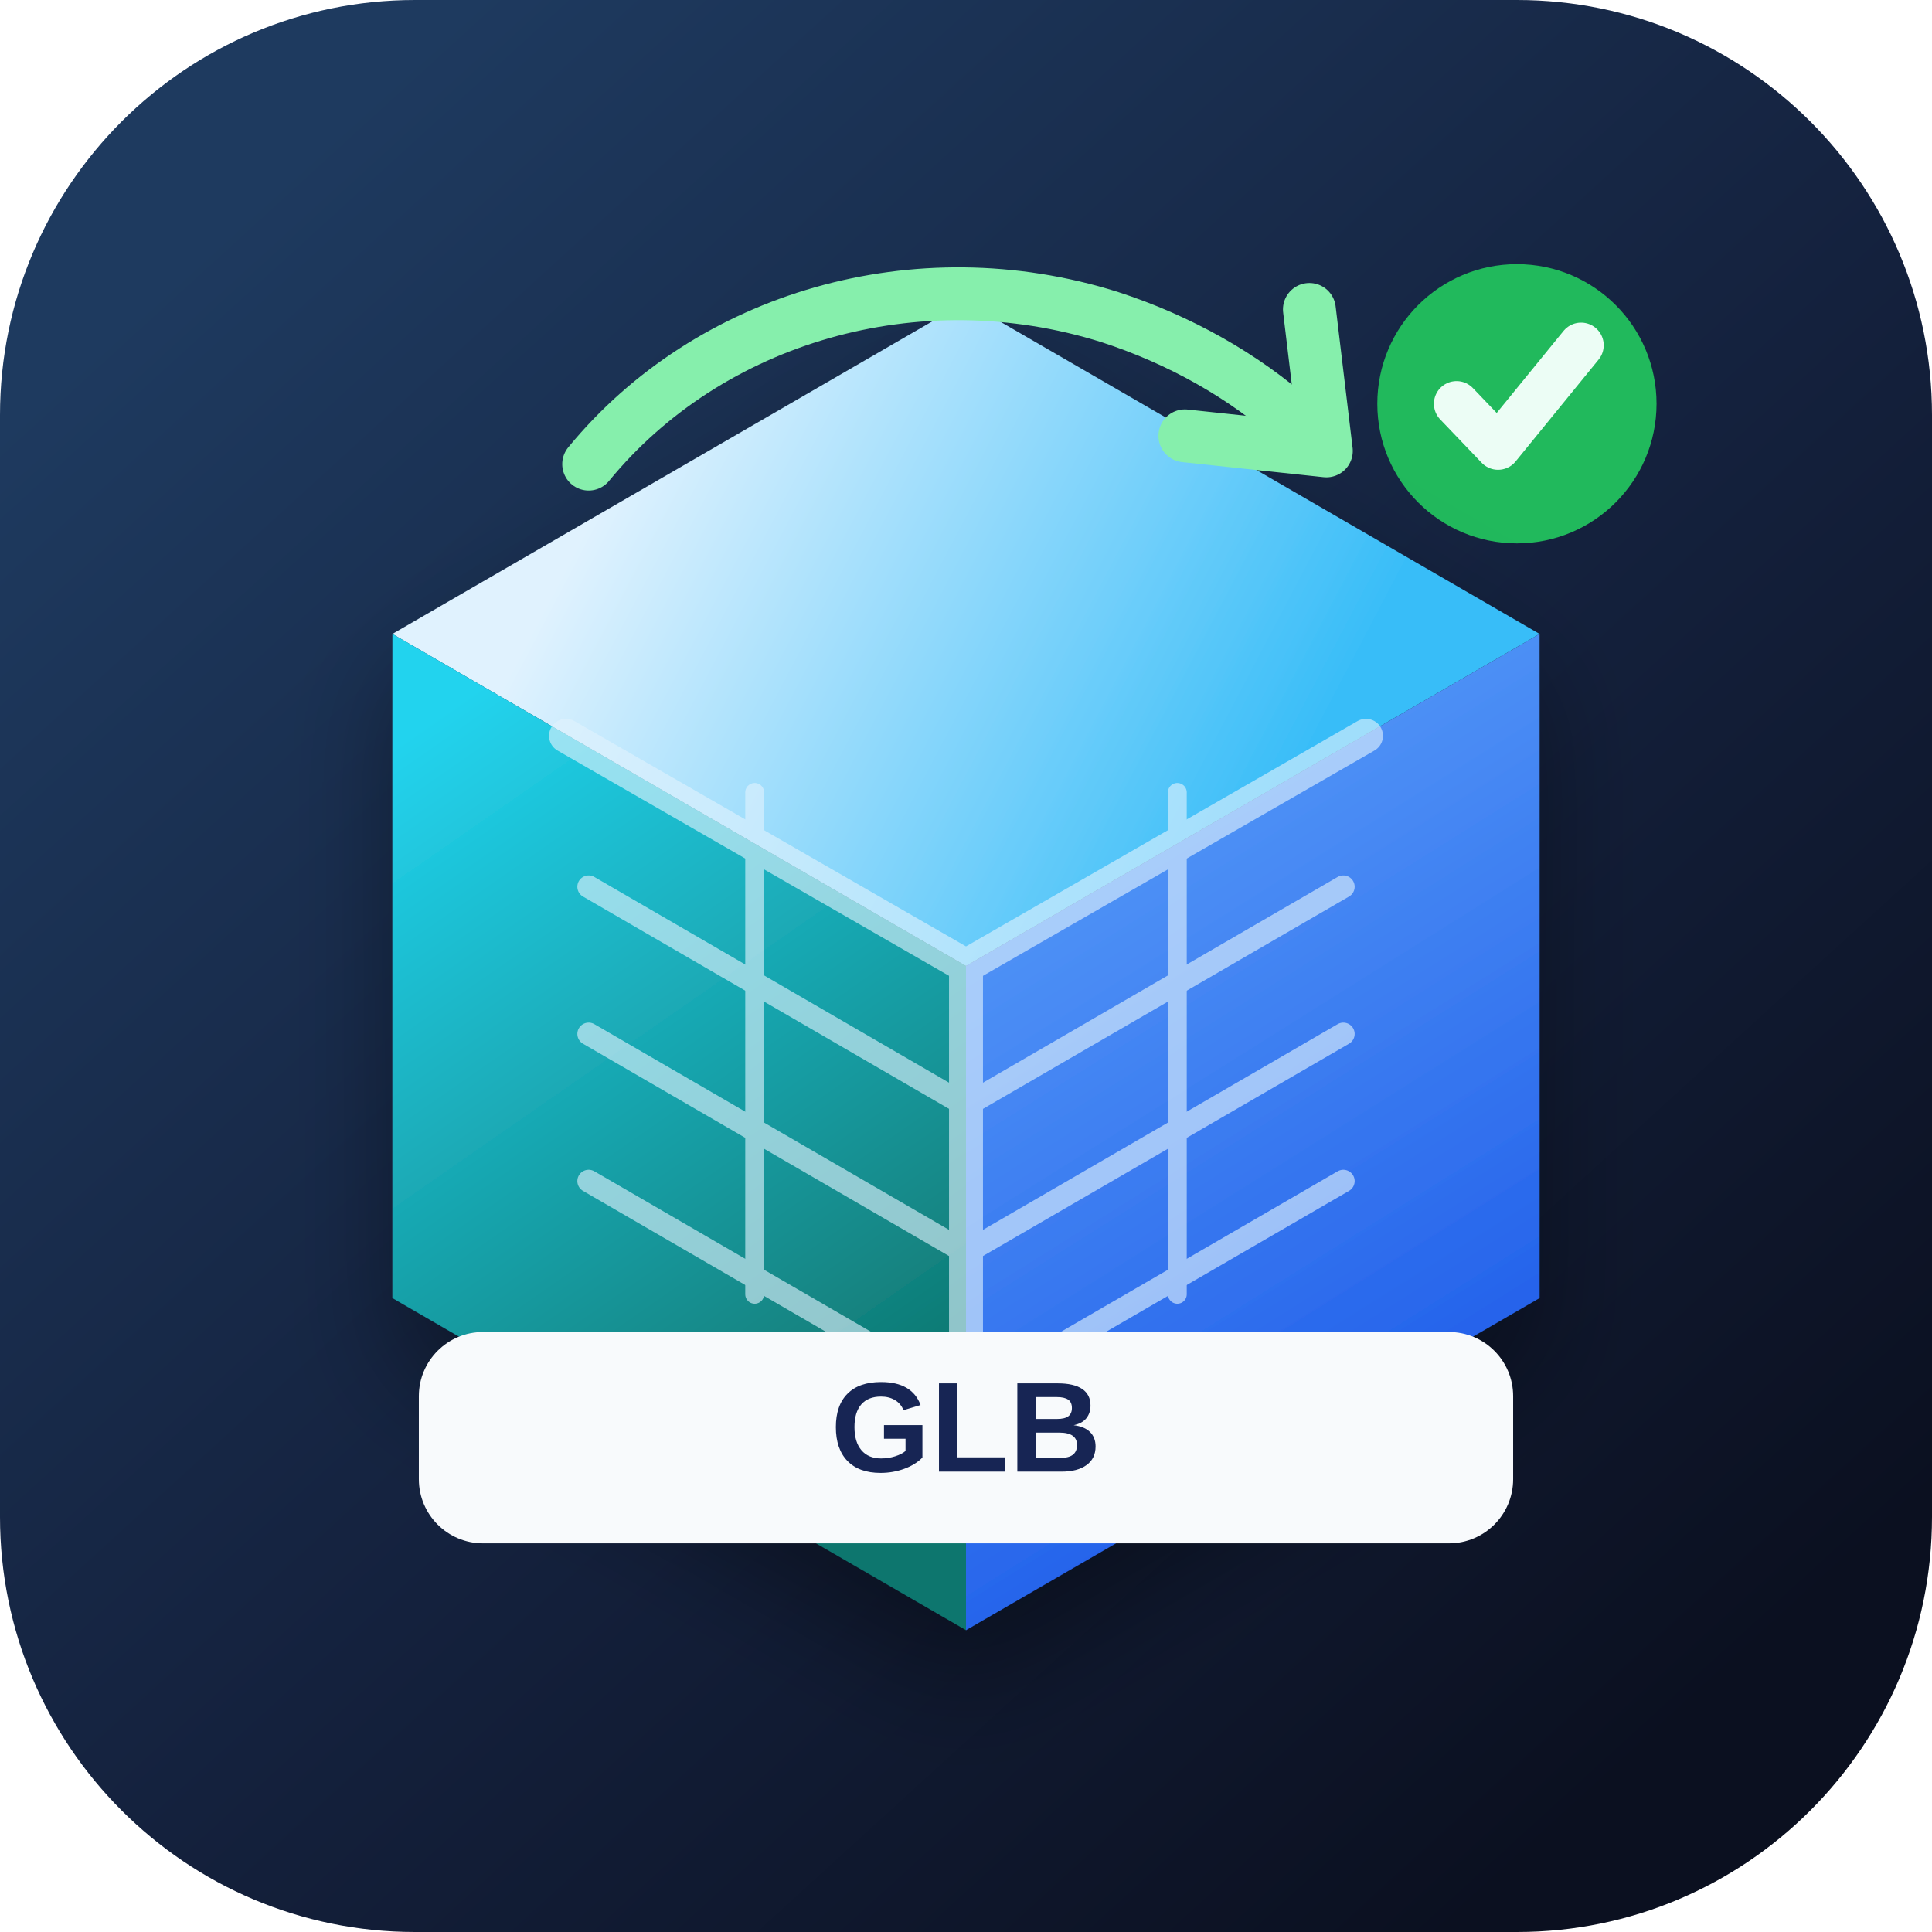
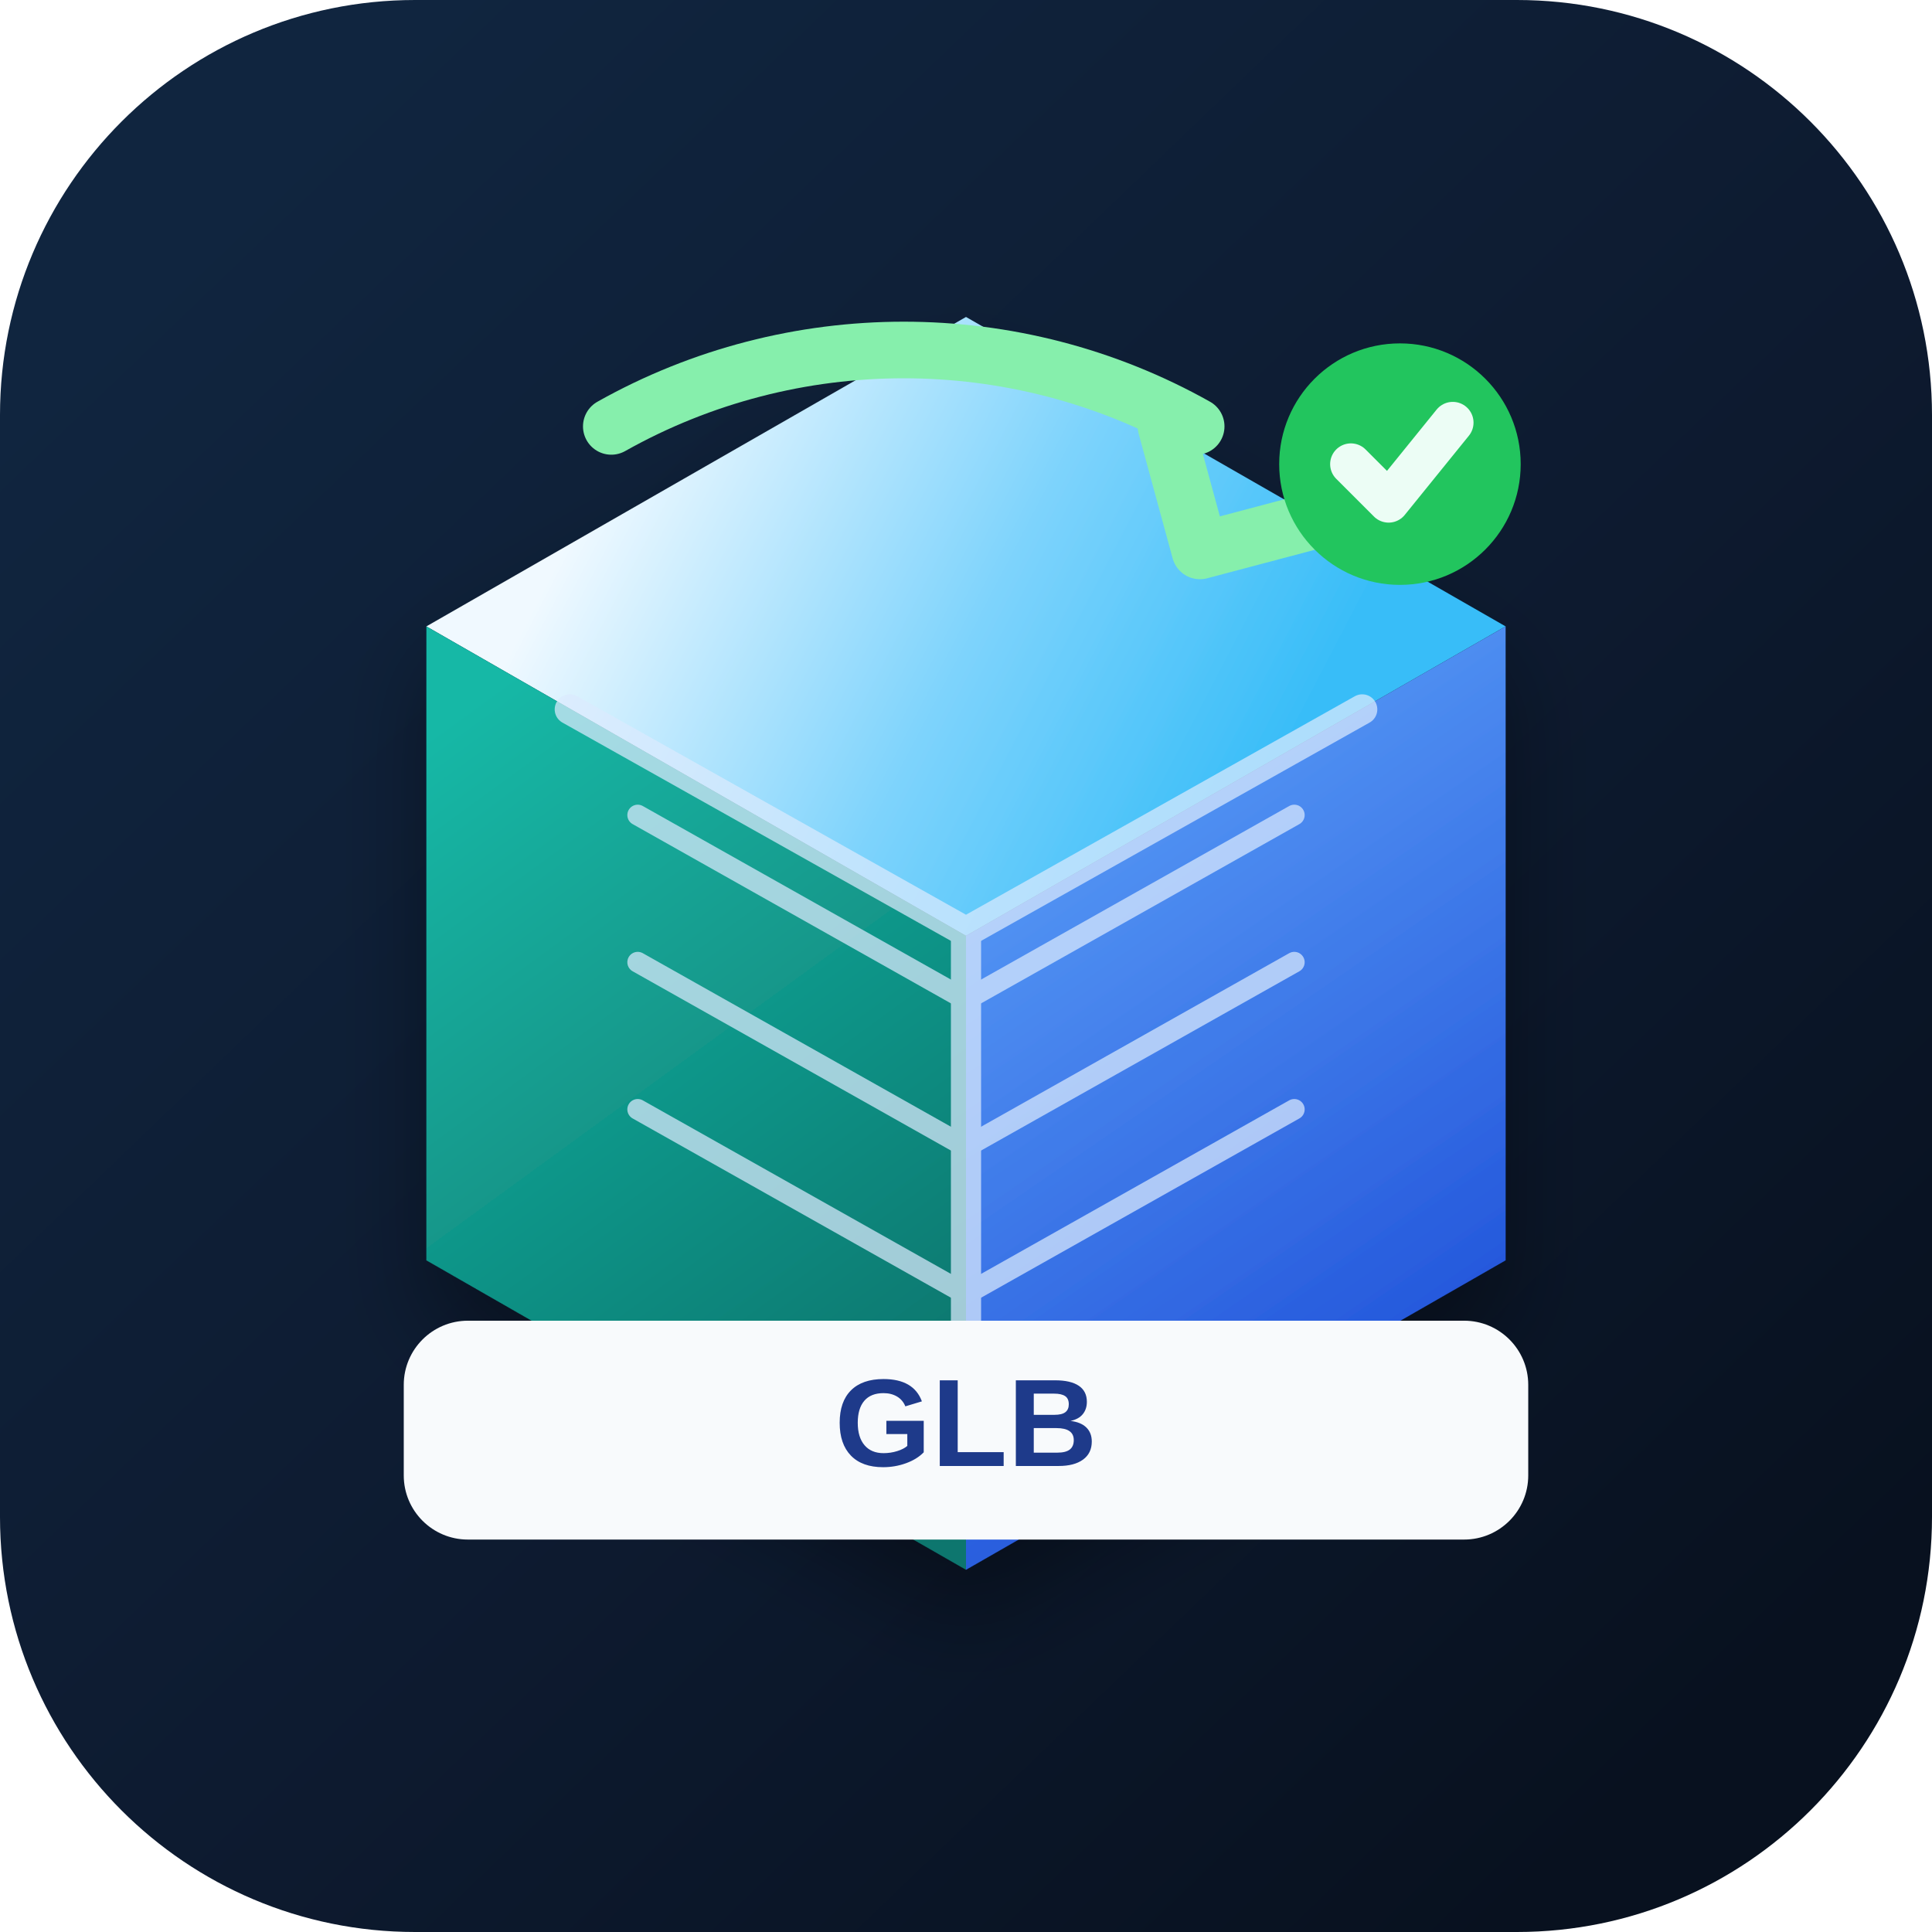
<svg xmlns="http://www.w3.org/2000/svg" width="1024" height="1024" viewBox="0 0 1024 1024" role="img" aria-label="GLB texture repair tool icon">
  <defs>
-     <linearGradient id="bg" x1="140" y1="98" x2="888" y2="918" gradientUnits="userSpaceOnUse">
-       <stop offset="0" stop-color="#1e3a5f" />
-       <stop offset="0.55" stop-color="#14213d" />
-       <stop offset="1" stop-color="#0b1020" />
+     <linearGradient id="bg" x1="120" y1="104" x2="904" y2="920" gradientUnits="userSpaceOnUse">
+       <stop offset="0" stop-color="#10253f" />
+       <stop offset="0.58" stop-color="#0d1a2f" />
+       <stop offset="1" stop-color="#08111f" />
    </linearGradient>
-     <linearGradient id="cubeTop" x1="338" y1="228" x2="688" y2="412" gradientUnits="userSpaceOnUse">
-       <stop offset="0" stop-color="#e0f2fe" />
+     <linearGradient id="cubeTop" x1="338" y1="216" x2="684" y2="396" gradientUnits="userSpaceOnUse">
+       <stop offset="0" stop-color="#f0f9ff" />
+       <stop offset="0.55" stop-color="#7dd3fc" />
      <stop offset="1" stop-color="#38bdf8" />
    </linearGradient>
-     <linearGradient id="cubeLeft" x1="266" y1="356" x2="522" y2="724" gradientUnits="userSpaceOnUse">
-       <stop offset="0" stop-color="#22d3ee" />
+     <linearGradient id="cubeLeft" x1="246" y1="376" x2="504" y2="730" gradientUnits="userSpaceOnUse">
+       <stop offset="0" stop-color="#14b8a6" />
      <stop offset="1" stop-color="#0f766e" />
    </linearGradient>
-     <linearGradient id="cubeRight" x1="520" y1="348" x2="756" y2="724" gradientUnits="userSpaceOnUse">
+     <linearGradient id="cubeRight" x1="530" y1="360" x2="792" y2="742" gradientUnits="userSpaceOnUse">
      <stop offset="0" stop-color="#60a5fa" />
-       <stop offset="1" stop-color="#2563eb" />
+       <stop offset="1" stop-color="#1d4ed8" />
    </linearGradient>
-     <filter id="shadow" x="-20%" y="-20%" width="140%" height="150%">
-       <feDropShadow dx="0" dy="32" stdDeviation="28" flood-color="#000" flood-opacity="0.35" />
+     <filter id="shadow" x="-20%" y="-20%" width="140%" height="160%">
+       <feDropShadow dx="0" dy="28" stdDeviation="24" flood-color="#000" flood-opacity="0.35" />
    </filter>
  </defs>
  <rect width="1024" height="1024" rx="220" fill="url(#bg)" />
-   <circle cx="804" cy="214" r="74" fill="#22c55e" opacity="0.92" />
-   <path d="M772 214l22 23 44-54" fill="none" stroke="#ecfdf5" stroke-width="24" stroke-linecap="round" stroke-linejoin="round" />
  <g filter="url(#shadow)">
-     <path d="M512 160l304 176-304 176-304-176z" fill="url(#cubeTop)" />
-     <path d="M208 336l304 176v352L208 688z" fill="url(#cubeLeft)" />
-     <path d="M816 336L512 512v352l304-176z" fill="url(#cubeRight)" />
+     <path d="M512 168l286 164-286 164-286-164z" fill="url(#cubeTop)" />
+     <path d="M226 332l286 164v336L226 668z" fill="url(#cubeLeft)" />
+     <path d="M798 332L512 496v336l286-164z" fill="url(#cubeRight)" />
  </g>
-   <g fill="none" stroke="#e0f2fe" stroke-linecap="round" opacity="0.62">
-     <path d="M300 390l212 122 212-122" stroke-width="18" />
-     <path d="M512 512v248" stroke-width="18" />
-     <path d="M312 470l200 116 200-116" stroke-width="12" />
-     <path d="M312 548l200 116 200-116" stroke-width="12" />
-     <path d="M312 626l200 116 200-116" stroke-width="12" />
-     <path d="M400 420v266" stroke-width="10" />
-     <path d="M624 420v266" stroke-width="10" />
+   <g fill="none" stroke="#dbeafe" stroke-linecap="round" opacity="0.72">
+     <path d="M302 376l210 118 210-118" stroke-width="16" />
+     <path d="M512 494v258" stroke-width="16" />
+     <path d="M338 432l174 98 174-98" stroke-width="11" />
+     <path d="M338 510l174 98 174-98" stroke-width="11" />
+     <path d="M338 588l174 98 174-98" stroke-width="11" />
  </g>
-   <g>
-     <rect x="222" y="706" width="580" height="112" rx="34" fill="#f8fafc" />
-     <text x="512" y="780" text-anchor="middle" font-family="Arial, Helvetica, sans-serif" font-size="68" font-weight="800" fill="#172554">GLB</text>
+   <g fill="none" stroke-linecap="round" stroke-linejoin="round">
+     <path d="M324 226c96-54 214-54 310 0" stroke="#86efac" stroke-width="30" />
+     <path d="M618 226l18 66 68-18" stroke="#86efac" stroke-width="30" />
+     <circle cx="742" cy="246" r="64" fill="#22c55e" />
+     <path d="M716 246l20 20 34-42" stroke="#ecfdf5" stroke-width="22" />
  </g>
-   <path d="M312 246c64-78 174-110 276-78 37 12 71 31 99 56" fill="none" stroke="#86efac" stroke-width="28" stroke-linecap="round" />
-   <path d="M694 164l9 75-75-8" fill="none" stroke="#86efac" stroke-width="28" stroke-linecap="round" stroke-linejoin="round" />
+   <rect x="214" y="700" width="596" height="116" rx="34" fill="#f8fafc" />
+   <text x="512" y="777" text-anchor="middle" font-family="Arial, Helvetica, sans-serif" font-size="66" font-weight="800" fill="#1e3a8a">GLB</text>
</svg>
